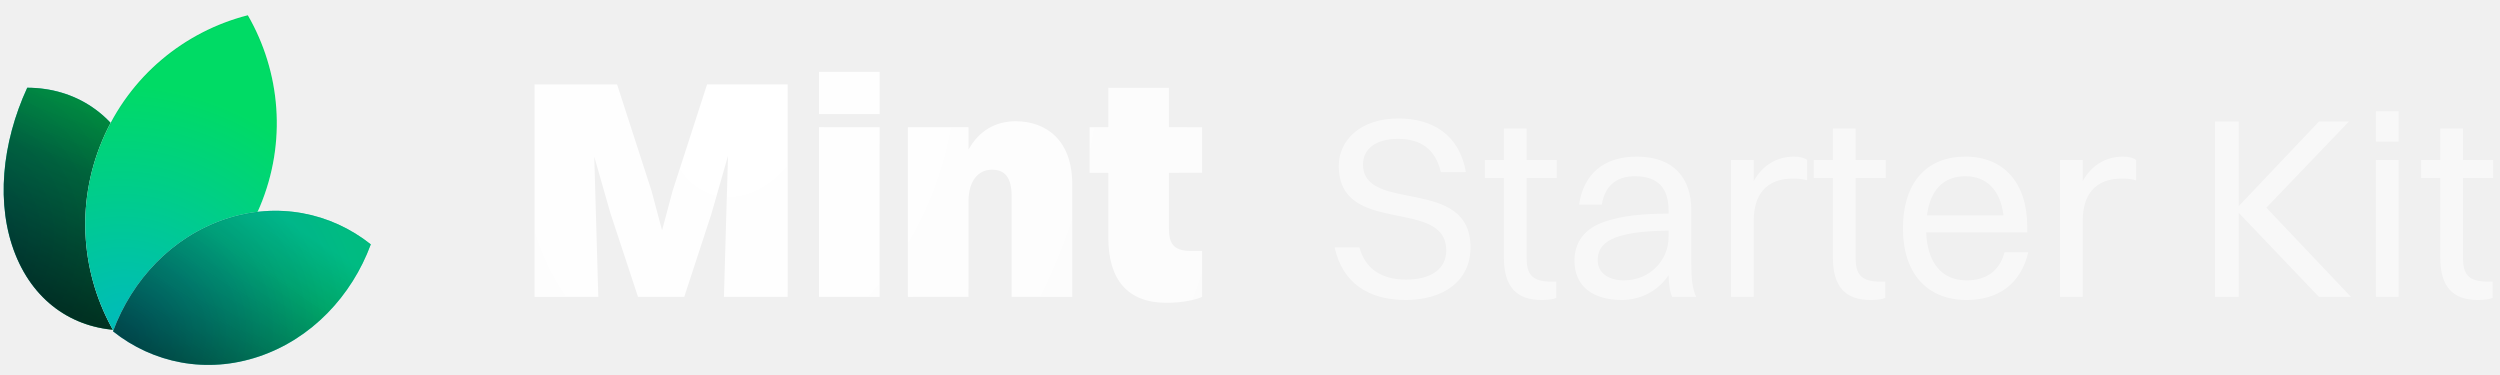
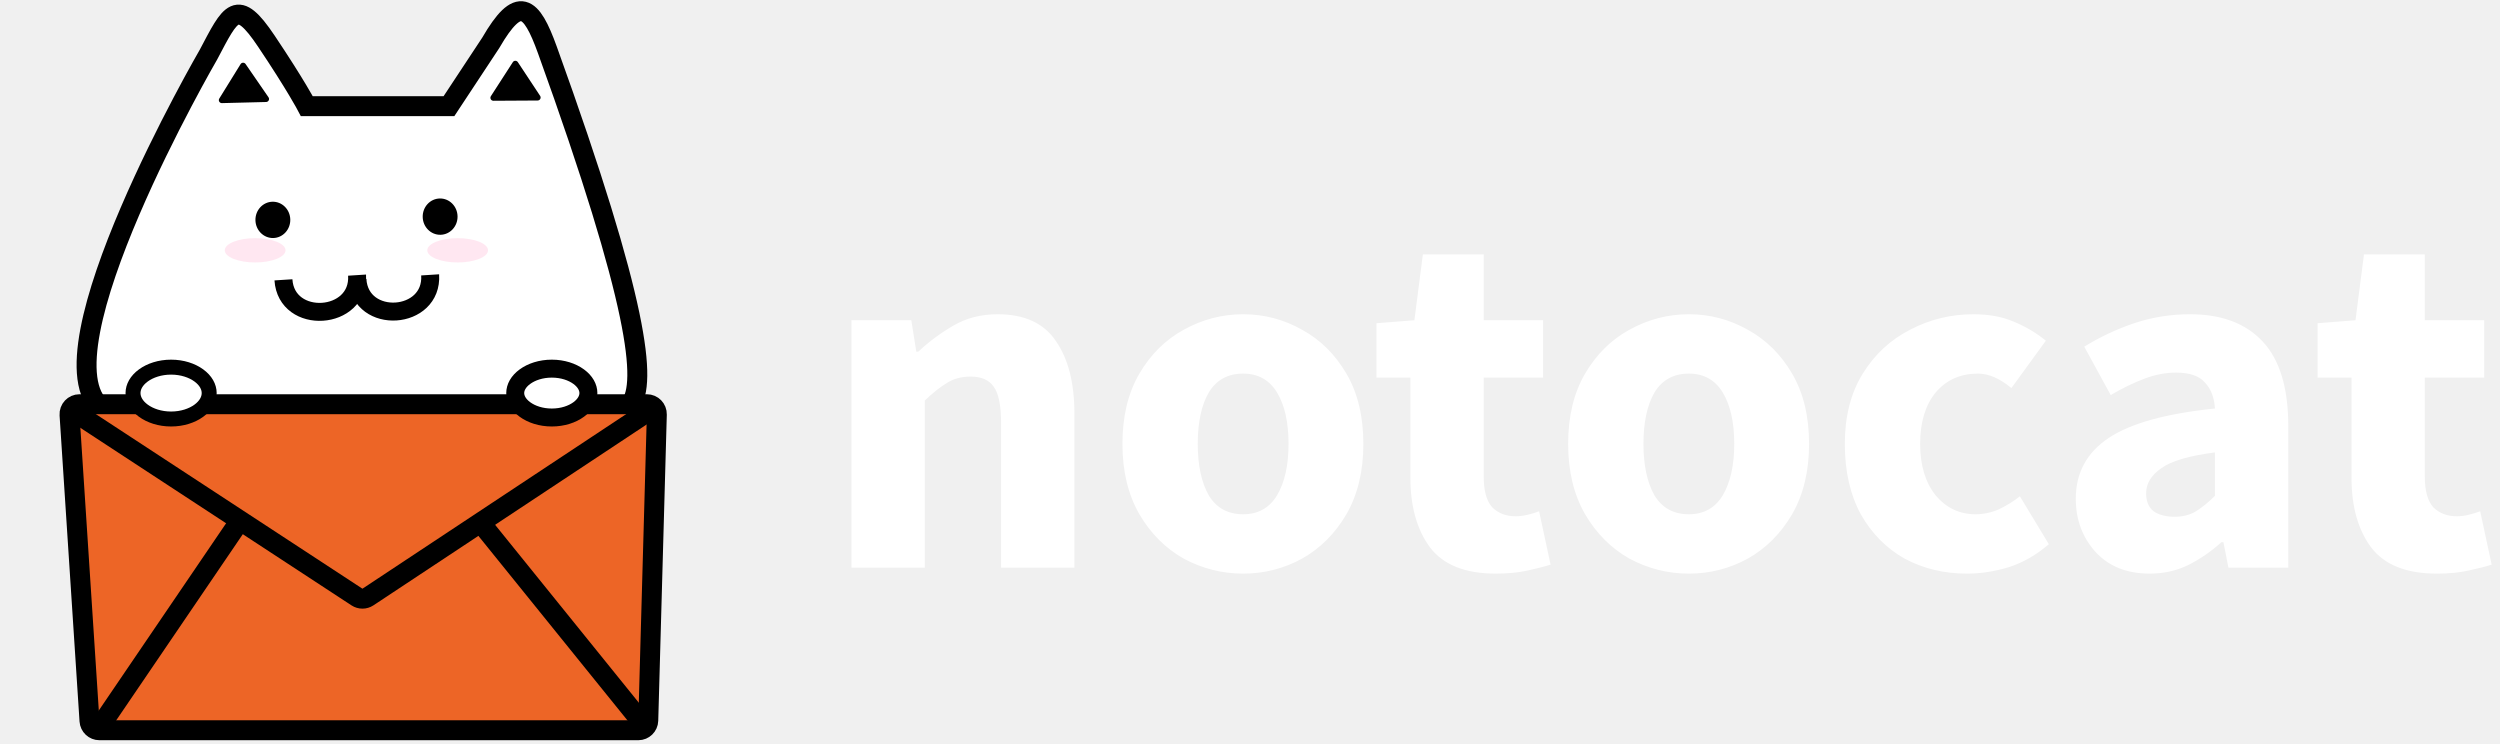
- <svg xmlns="http://www.w3.org/2000/svg" width="160" height="24" viewBox="0 0 160 24" fill="none">
-   <path d="M7.953 21.139C4.896 21.13 2.255 19.458 0.987 16.29C-0.28 13.121 0.109 9.163 1.744 5.615C4.801 5.624 7.442 7.296 8.71 10.465C9.977 13.633 9.588 17.591 7.953 21.139Z" fill="white" />
-   <path d="M7.953 21.139C4.896 21.13 2.255 19.458 0.987 16.29C-0.28 13.121 0.109 9.163 1.744 5.615C4.801 5.624 7.442 7.296 8.71 10.465C9.977 13.633 9.588 17.591 7.953 21.139Z" fill="url(#paint0_radial_115_109)" />
-   <path d="M7.953 21.139C4.896 21.13 2.255 19.458 0.987 16.29C-0.28 13.121 0.109 9.163 1.744 5.615C4.801 5.624 7.442 7.296 8.71 10.465C9.977 13.633 9.588 17.591 7.953 21.139Z" fill="black" fill-opacity="0.5" style="mix-blend-mode:hard-light" />
-   <path d="M7.953 21.139C4.896 21.13 2.255 19.458 0.987 16.29C-0.28 13.121 0.109 9.163 1.744 5.615C4.801 5.624 7.442 7.296 8.71 10.465C9.977 13.633 9.588 17.591 7.953 21.139Z" fill="url(#paint1_linear_115_109)" fill-opacity="0.5" style="mix-blend-mode:hard-light" />
-   <path d="M7.935 21.111C4.897 21.096 2.274 19.431 1.013 16.279C-0.248 13.124 0.136 9.182 1.762 5.643C4.8 5.659 7.423 7.324 8.684 10.476C9.945 13.63 9.561 17.572 7.935 21.111Z" stroke="url(#paint2_linear_115_109)" stroke-opacity="0.05" stroke-width="0.056" />
-   <path d="M7.31 21.257C11.354 20.221 14.884 17.375 16.628 13.236C18.373 9.097 17.945 4.587 15.86 0.976C11.816 2.012 8.287 4.858 6.542 8.998C4.797 13.137 5.225 17.646 7.31 21.257Z" fill="white" />
-   <path d="M7.31 21.257C11.354 20.221 14.884 17.375 16.628 13.236C18.373 9.097 17.945 4.587 15.86 0.976C11.816 2.012 8.287 4.858 6.542 8.998C4.797 13.137 5.225 17.646 7.31 21.257Z" fill="url(#paint3_radial_115_109)" />
-   <path d="M16.602 13.225C14.864 17.349 11.351 20.187 7.324 21.225C5.253 17.624 4.829 13.132 6.568 9.009C8.306 4.885 11.819 2.047 15.846 1.009C17.918 4.61 18.341 9.101 16.602 13.225Z" stroke="url(#paint4_linear_115_109)" stroke-opacity="0.05" stroke-width="0.056" />
-   <path d="M7.234 21.207C9.789 23.237 13.21 23.951 16.577 22.814C19.944 21.677 22.506 18.945 23.73 15.638C21.175 13.608 17.754 12.894 14.387 14.031C11.02 15.168 8.458 17.901 7.234 21.207Z" fill="white" />
-   <path d="M7.234 21.207C9.789 23.237 13.21 23.951 16.577 22.814C19.944 21.677 22.506 18.945 23.73 15.638C21.175 13.608 17.754 12.894 14.387 14.031C11.02 15.168 8.458 17.901 7.234 21.207Z" fill="url(#paint5_radial_115_109)" />
-   <path d="M7.234 21.207C9.789 23.237 13.21 23.951 16.577 22.814C19.944 21.677 22.506 18.945 23.73 15.638C21.175 13.608 17.754 12.894 14.387 14.031C11.02 15.168 8.458 17.901 7.234 21.207Z" fill="black" fill-opacity="0.2" style="mix-blend-mode:hard-light" />
-   <path d="M7.234 21.207C9.789 23.237 13.21 23.951 16.577 22.814C19.944 21.677 22.506 18.945 23.73 15.638C21.175 13.608 17.754 12.894 14.387 14.031C11.02 15.168 8.458 17.901 7.234 21.207Z" fill="url(#paint6_linear_115_109)" fill-opacity="0.5" style="mix-blend-mode:hard-light" />
-   <path d="M16.568 22.787C13.218 23.918 9.814 23.212 7.267 21.198C8.492 17.907 11.044 15.189 14.396 14.058C17.747 12.927 21.15 13.633 23.697 15.648C22.472 18.938 19.92 21.656 16.568 22.787Z" stroke="url(#paint7_linear_115_109)" stroke-opacity="0.05" stroke-width="0.056" />
-   <path d="M34.212 19V5.4H39.492L41.692 12.2L42.372 14.74L43.052 12.2L45.252 5.4H50.412V19H46.332L46.592 9.98L45.532 13.68L43.792 19H40.832L39.052 13.6L38.032 10.02L38.292 19H34.212ZM52.416 7.3V4.6H56.295V7.3H52.416ZM52.416 19V8.14H56.295V19H52.416ZM58.104 19V8.14H61.984V9.58C62.664 8.34 63.744 7.76 65.004 7.76C66.964 7.76 68.624 8.98 68.624 11.78V19H64.744V12.56C64.744 11.34 64.304 10.86 63.484 10.86C62.604 10.86 61.984 11.58 61.984 12.88V19H58.104ZM70.933 15.22V11.06H69.733V8.14H70.933V5.62H74.813V8.14H76.933V11.06H74.813V14.6C74.813 15.5 75.033 16.06 76.213 16.06H76.933V19C76.493 19.2 75.673 19.38 74.653 19.38C72.153 19.38 70.933 17.88 70.933 15.22Z" fill="url(#paint8_radial_115_109)" />
-   <path d="M87.232 10.519C87.232 13.687 94.112 11.229 94.112 15.832C94.112 17.994 92.364 19.198 89.971 19.198C87.562 19.198 85.912 18.093 85.417 15.832H87.001C87.364 17.169 88.371 17.895 89.987 17.895C91.671 17.895 92.561 17.152 92.561 16.03C92.561 12.598 85.681 15.155 85.681 10.618C85.681 9.001 87.034 7.582 89.509 7.582C91.671 7.582 93.403 8.621 93.816 11.014H92.215C91.868 9.529 90.912 8.886 89.476 8.886C88.057 8.886 87.232 9.529 87.232 10.519ZM96.25 16.476V11.393H95.029V10.239H96.25V8.226H97.702V10.239H99.632V11.393H97.702V16.476C97.702 17.532 98.015 18.026 99.302 18.026H99.599V19.066C99.434 19.148 99.071 19.198 98.659 19.198C97.025 19.198 96.25 18.323 96.25 16.476ZM102.516 13.093H101.064C101.345 11.162 102.615 10.024 104.76 10.024C107.103 10.024 108.242 11.393 108.242 13.44V16.888C108.242 17.895 108.324 18.521 108.555 19H107.021C106.856 18.654 106.806 18.142 106.79 17.614C106.047 18.72 104.859 19.198 103.803 19.198C101.988 19.198 100.767 18.357 100.767 16.69C100.767 15.486 101.427 14.611 102.714 14.182C103.902 13.786 105.107 13.687 106.79 13.671V13.473C106.79 12.053 106.13 11.278 104.628 11.278C103.374 11.278 102.698 11.971 102.516 13.093ZM102.252 16.657C102.252 17.465 102.929 17.944 103.952 17.944C105.569 17.944 106.79 16.674 106.79 15.172V14.759C103.061 14.793 102.252 15.585 102.252 16.657ZM110.787 19V10.239H112.239V11.591C112.833 10.519 113.774 10.024 114.83 10.024C115.176 10.024 115.49 10.107 115.655 10.239V11.542C115.407 11.46 115.094 11.427 114.747 11.427C112.998 11.427 112.239 12.515 112.239 14.1V19H110.787ZM117.305 16.476V11.393H116.084V10.239H117.305V8.226H118.757V10.239H120.688V11.393H118.757V16.476C118.757 17.532 119.071 18.026 120.358 18.026H120.655V19.066C120.49 19.148 120.127 19.198 119.714 19.198C118.081 19.198 117.305 18.323 117.305 16.476ZM129.809 16.145C129.33 18.192 127.862 19.198 125.865 19.198C123.324 19.198 121.79 17.482 121.79 14.627C121.79 11.658 123.324 10.024 125.783 10.024C128.258 10.024 129.743 11.723 129.743 14.512V14.875H123.275C123.357 16.838 124.281 17.944 125.865 17.944C127.103 17.944 127.977 17.35 128.291 16.145H129.809ZM125.783 11.278C124.38 11.278 123.539 12.152 123.324 13.786H128.225C128.027 12.169 127.152 11.278 125.783 11.278ZM131.843 19V10.239H133.295V11.591C133.889 10.519 134.829 10.024 135.885 10.024C136.232 10.024 136.545 10.107 136.71 10.239V11.542C136.463 11.46 136.149 11.427 135.803 11.427C134.054 11.427 133.295 12.515 133.295 14.1V19H131.843ZM141.763 19V7.78H143.281V13.192L148.413 7.78H150.327L145.047 13.291L150.459 19H148.413L143.281 13.621V19H141.763ZM152.06 9.067V7.12H153.512V9.067H152.06ZM152.06 19V10.239H153.512V19H152.06ZM156.178 16.476V11.393H154.957V10.239H156.178V8.226H157.63V10.239H159.56V11.393H157.63V16.476C157.63 17.532 157.943 18.026 159.23 18.026H159.527V19.066C159.362 19.148 158.999 19.198 158.587 19.198C156.953 19.198 156.178 18.323 156.178 16.476Z" fill="white" fill-opacity="0.55" />
+ <svg xmlns="http://www.w3.org/2000/svg" width="2506" height="745" viewBox="0 0 2506 745" fill="none">
+   <g clip-path="url(#clip0_162_45)">
+     <path d="M208.988 54.708C208.988 54.708 34.513 355.448 102.504 409.635L576.484 435.64C576.501 357.332 733.793 562.863 548.686 50.043C532.426 4.996 519.876 -5.291 491.911 42.974L450.046 106.407L307.591 106.437C307.591 106.437 296.495 85.225 266.959 41.2C237.422 -2.825 231.486 12.106 208.988 54.708Z" fill="white" stroke="black" style="fill:white;fill-opacity:1;stroke:black;stroke-opacity:1;" stroke-width="20" />
+     <path d="M241.142 64.293C242.281 62.451 244.936 62.384 246.164 64.166L269.156 97.541C270.507 99.503 269.141 102.183 266.758 102.243L222.436 103.363C220.054 103.423 218.558 100.815 219.811 98.787L241.142 64.293Z" fill="black" style="fill:black;fill-opacity:1;" />
+     <ellipse cx="273.516" cy="220.404" rx="17.47" ry="18.197" transform="rotate(-1.11053 273.516 220.404)" fill="black" style="fill:black;fill-opacity:1;" />
+     <ellipse cx="441.184" cy="217.154" rx="17.47" ry="18.197" transform="rotate(-1.11053 441.184 217.154)" fill="black" style="fill:black;fill-opacity:1;" />
+     <path d="M284.117 280.502C287.057 326.454 360.85 321.526 357.923 275.78" stroke="black" style="stroke:black;stroke-opacity:1;" stroke-width="18" />
+     <path d="M358.273 280.189C361.214 326.142 434.117 321.27 431.19 275.524" stroke="black" style="stroke:black;stroke-opacity:1;" stroke-width="18" />
+     <ellipse cx="458.746" cy="250.91" rx="30.449" ry="12.18" fill="#FF8BBC" fill-opacity="0.2" style="fill:#FF8BBC;fill:color(display-p3 1 0.544 0.736);fill-opacity:0.2;" />
+     <ellipse cx="255.754" cy="250.91" rx="30.449" ry="12.18" fill="#FF8BBC" fill-opacity="0.2" style="fill:#FF8BBC;fill:color(display-p3 1 0.544 0.736);fill-opacity:0.2;" />
+     <path d="M514.06 62.31C515.234 60.49 517.89 60.474 519.083 62.28L541.423 96.094C542.737 98.082 541.318 100.736 538.935 100.75L494.6 101.01C492.217 101.024 490.771 98.387 492.064 96.384L514.06 62.31Z" fill="black" style="fill:black;fill-opacity:1;" />
+     <path d="M648.411 405.182H79.673C73.894 405.182 69.319 410.066 69.695 415.832L89.704 722.651C90.047 727.91 94.413 732 99.683 732H639.835C645.249 732 649.68 727.691 649.831 722.28L658.407 415.461C658.564 409.831 654.043 405.182 648.411 405.182Z" fill="#ED6526" stroke="black" style="fill:#ED6526;fill:color(display-p3 0.929 0.396 0.149);fill-opacity:1;stroke:black;stroke-opacity:1;" stroke-width="20" />
+     <path d="M240.53 521.902L99 730M480.061 521.902L646.516 727.94" stroke="black" style="stroke:black;stroke-opacity:1;" stroke-width="20" />
+     <path d="M209.685 394.017C209.685 400.303 206.226 406.627 199.372 411.653C192.522 416.676 182.697 420.011 171.511 420.011C160.326 420.011 150.5 416.676 143.651 411.653C136.797 406.627 133.338 400.303 133.338 394.017C133.338 387.732 136.797 381.408 143.651 376.382C150.5 371.359 160.326 368.023 171.511 368.023C182.697 368.023 192.522 371.359 199.372 376.382C206.226 381.408 209.685 387.732 209.685 394.017Z" fill="white" stroke="black" style="fill:white;fill-opacity:1;stroke:black;stroke-opacity:1;" stroke-width="15" />
+     <path d="M589.812 394.017C589.812 399.71 586.684 405.624 580.112 410.443C573.545 415.259 564.038 418.511 553.138 418.511C542.238 418.511 532.731 415.259 526.165 410.443C519.593 405.624 516.465 399.71 516.465 394.017C516.465 388.324 519.593 382.411 526.165 377.591C532.731 372.776 542.238 369.523 553.138 369.523C564.038 369.523 573.545 372.776 580.112 377.591C586.684 382.411 589.812 388.324 589.812 394.017Z" fill="white" stroke="black" style="fill:white;fill-opacity:1;stroke:black;stroke-opacity:1;" stroke-width="18" />
+     <path d="M70 410L357.839 598.477C361.181 600.666 365.506 600.655 368.837 598.45L653.5 410" stroke="black" style="stroke:black;stroke-opacity:1;" stroke-width="20" />
+     <path d="M853.5 569V321H913.5L918.5 352.5H920.5C931.167 342.5 942.833 333.833 955.5 326.5C968.5 318.833 983.333 315 1000 315C1027 315 1046.5 324 1058.5 342C1070.83 359.667 1077 384 1077 415V569H1003.5V424.5C1003.5 406.5 1001 394.167 996 387.5C991.333 380.833 983.667 377.5 973 377.5C963.667 377.5 955.667 379.667 949 384C942.333 388 935 393.833 927 401.5V569H853.5ZM1246.13 575C1225.13 575 1205.3 570 1186.63 560C1168.3 549.667 1153.47 534.833 1142.13 515.5C1130.8 495.833 1125.13 472.333 1125.13 445C1125.13 417.333 1130.8 393.833 1142.13 374.5C1153.47 355.167 1168.3 340.5 1186.63 330.5C1205.3 320.167 1225.13 315 1246.13 315C1267.13 315 1286.8 320.167 1305.13 330.5C1323.47 340.5 1338.3 355.167 1349.63 374.5C1360.97 393.833 1366.63 417.333 1366.63 445C1366.63 472.333 1360.97 495.833 1349.63 515.5C1338.3 534.833 1323.47 549.667 1305.13 560C1286.8 570 1267.13 575 1246.13 575ZM1246.13 515.5C1261.13 515.5 1272.47 509.167 1280.13 496.5C1287.8 483.5 1291.63 466.333 1291.63 445C1291.63 423.333 1287.8 406.167 1280.13 393.5C1272.47 380.833 1261.13 374.5 1246.13 374.5C1230.8 374.5 1219.3 380.833 1211.63 393.5C1204.3 406.167 1200.63 423.333 1200.63 445C1200.63 466.333 1204.3 483.5 1211.63 496.5C1219.3 509.167 1230.8 515.5 1246.13 515.5ZM1499.29 575C1468.63 575 1446.63 566.167 1433.29 548.5C1420.29 530.833 1413.79 507.667 1413.79 479V378.5H1379.79V324L1417.79 321L1426.29 255H1487.29V321H1546.79V378.5H1487.29V478C1487.29 492 1490.13 502.167 1495.79 508.5C1501.79 514.5 1509.63 517.5 1519.29 517.5C1523.29 517.5 1527.29 517 1531.29 516C1535.63 515 1539.46 513.833 1542.79 512.5L1554.29 566C1547.96 568 1540.13 570 1530.79 572C1521.79 574 1511.29 575 1499.29 575ZM1692.91 575C1671.91 575 1652.08 570 1633.41 560C1615.08 549.667 1600.24 534.833 1588.91 515.5C1577.58 495.833 1571.91 472.333 1571.91 445C1571.91 417.333 1577.58 393.833 1588.91 374.5C1600.24 355.167 1615.08 340.5 1633.41 330.5C1652.08 320.167 1671.91 315 1692.91 315C1713.91 315 1733.58 320.167 1751.91 330.5C1770.24 340.5 1785.08 355.167 1796.41 374.5C1807.74 393.833 1813.41 417.333 1813.41 445C1813.41 472.333 1807.74 495.833 1796.41 515.5C1785.08 534.833 1770.24 549.667 1751.91 560C1733.58 570 1713.91 575 1692.91 575ZM1692.91 515.5C1707.91 515.5 1719.24 509.167 1726.91 496.5C1734.58 483.5 1738.41 466.333 1738.41 445C1738.41 423.333 1734.58 406.167 1726.91 393.5C1719.24 380.833 1707.91 374.5 1692.91 374.5C1677.58 374.5 1666.08 380.833 1658.41 393.5C1651.08 406.167 1647.41 423.333 1647.41 445C1647.41 466.333 1651.08 483.5 1658.41 496.5C1666.08 509.167 1677.58 515.5 1692.91 515.5ZM1971.75 575C1948.75 575 1927.92 570 1909.25 560C1890.92 549.667 1876.25 534.833 1865.25 515.5C1854.59 495.833 1849.25 472.333 1849.25 445C1849.25 417.333 1855.25 393.833 1867.25 374.5C1879.25 355.167 1895.09 340.5 1914.75 330.5C1934.42 320.167 1955.59 315 1978.25 315C1993.59 315 2007.09 317.5 2018.75 322.5C2030.75 327.5 2041.42 333.833 2050.75 341.5L2016.25 389C2004.59 379.333 1993.42 374.5 1982.75 374.5C1965.09 374.5 1950.92 380.833 1940.25 393.5C1929.92 406.167 1924.75 423.333 1924.75 445C1924.75 466.333 1929.92 483.5 1940.25 496.5C1950.92 509.167 1964.25 515.5 1980.25 515.5C1988.25 515.5 1996.09 513.833 2003.75 510.5C2011.42 506.833 2018.42 502.5 2024.75 497.5L2053.75 545.5C2041.42 556.167 2028.09 563.833 2013.75 568.5C1999.42 572.833 1985.42 575 1971.75 575ZM2154.77 575C2132.1 575 2114.1 567.833 2100.77 553.5C2087.44 538.833 2080.77 521 2080.77 500C2080.77 474 2091.77 453.667 2113.77 439C2135.77 424.333 2171.27 414.5 2220.27 409.5C2219.6 398.5 2216.27 389.833 2210.27 383.5C2204.6 376.833 2194.94 373.5 2181.27 373.5C2170.94 373.5 2160.44 375.5 2149.77 379.5C2139.1 383.5 2127.77 389 2115.77 396L2089.27 347.5C2104.94 337.833 2121.6 330 2139.27 324C2157.27 318 2175.94 315 2195.27 315C2226.94 315 2251.27 324.167 2268.27 342.5C2285.27 360.833 2293.77 389 2293.77 427V569H2233.77L2228.77 543.5H2226.77C2216.44 552.833 2205.27 560.5 2193.27 566.5C2181.6 572.167 2168.77 575 2154.77 575ZM2179.77 518C2188.1 518 2195.27 516.167 2201.27 512.5C2207.6 508.5 2213.94 503.333 2220.27 497V453.5C2194.27 456.833 2176.27 462.167 2166.27 469.5C2156.27 476.5 2151.27 484.833 2151.27 494.5C2151.27 502.5 2153.77 508.5 2158.77 512.5C2164.1 516.167 2171.1 518 2179.77 518ZM2442.65 575C2411.99 575 2389.99 566.167 2376.65 548.5C2363.65 530.833 2357.15 507.667 2357.15 479V378.5H2323.15V324L2361.15 321L2369.65 255H2430.65V321H2490.15V378.5H2430.65V478C2430.65 492 2433.49 502.167 2439.15 508.5C2445.15 514.5 2452.99 517.5 2462.65 517.5C2466.65 517.5 2470.65 517 2474.65 516C2478.99 515 2482.82 513.833 2486.15 512.5L2497.65 566C2491.32 568 2483.49 570 2474.15 572C2465.15 574 2454.65 575 2442.65 575Z" fill="white" style="fill:white;fill-opacity:1;" />
+   </g>
  <defs>
-     <radialGradient id="paint0_radial_115_109" cx="0" cy="0" r="1" gradientUnits="userSpaceOnUse" gradientTransform="translate(-3.00503 15.023) rotate(-10.029) scale(17.9572 17.784)">
-       <stop stop-color="#00B0BB" />
-       <stop offset="1" stop-color="#00DB65" />
-     </radialGradient>
-     <linearGradient id="paint1_linear_115_109" x1="7.39" y1="4.813" x2="1.63" y2="18.689" gradientUnits="userSpaceOnUse">
-       <stop stop-color="#18E299" />
-       <stop offset="1" />
-     </linearGradient>
-     <linearGradient id="paint2_linear_115_109" x1="7.948" y1="8.016" x2="1.761" y2="18.746" gradientUnits="userSpaceOnUse">
-       <stop />
-       <stop offset="1" stop-opacity="0" />
-     </linearGradient>
-     <radialGradient id="paint3_radial_115_109" cx="0" cy="0" r="1" gradientUnits="userSpaceOnUse" gradientTransform="translate(8.11404 20.8822) rotate(-75.7542) scale(21.6246 23.7772)">
-       <stop stop-color="#00BBBB" />
-       <stop offset="0.713" stop-color="#00DB65" />
-     </radialGradient>
-     <linearGradient id="paint4_linear_115_109" x1="7.602" y1="5.871" x2="15.556" y2="16.372" gradientUnits="userSpaceOnUse">
-       <stop />
-       <stop offset="1" stop-opacity="0" />
-     </linearGradient>
-     <radialGradient id="paint5_radial_115_109" cx="0" cy="0" r="1" gradientUnits="userSpaceOnUse" gradientTransform="translate(7.84537 21.5181) rotate(-20.3525) scale(18.5603 17.32)">
-       <stop stop-color="#00B0BB" />
-       <stop offset="1" stop-color="#00DB65" />
-     </radialGradient>
-     <linearGradient id="paint6_linear_115_109" x1="16.808" y1="13.007" x2="10.041" y2="22.994" gradientUnits="userSpaceOnUse">
-       <stop stop-color="#00B1BC" />
-       <stop offset="1" />
-     </linearGradient>
-     <linearGradient id="paint7_linear_115_109" x1="16.808" y1="13.007" x2="14.169" y2="23.841" gradientUnits="userSpaceOnUse">
-       <stop />
-       <stop offset="1" stop-opacity="0" />
-     </linearGradient>
-     <radialGradient id="paint8_radial_115_109" cx="0" cy="0" r="1" gradientUnits="userSpaceOnUse" gradientTransform="translate(47.2781 7) rotate(19.0047) scale(67.5582 85.7506)">
-       <stop stop-color="white" />
-       <stop offset="1" stop-color="white" stop-opacity="0.5" />
-     </radialGradient>
+     <clipPath id="clip0_162_45">
+       <rect width="2506" height="745" fill="white" style="fill:white;fill-opacity:1;" />
+     </clipPath>
  </defs>
</svg>
